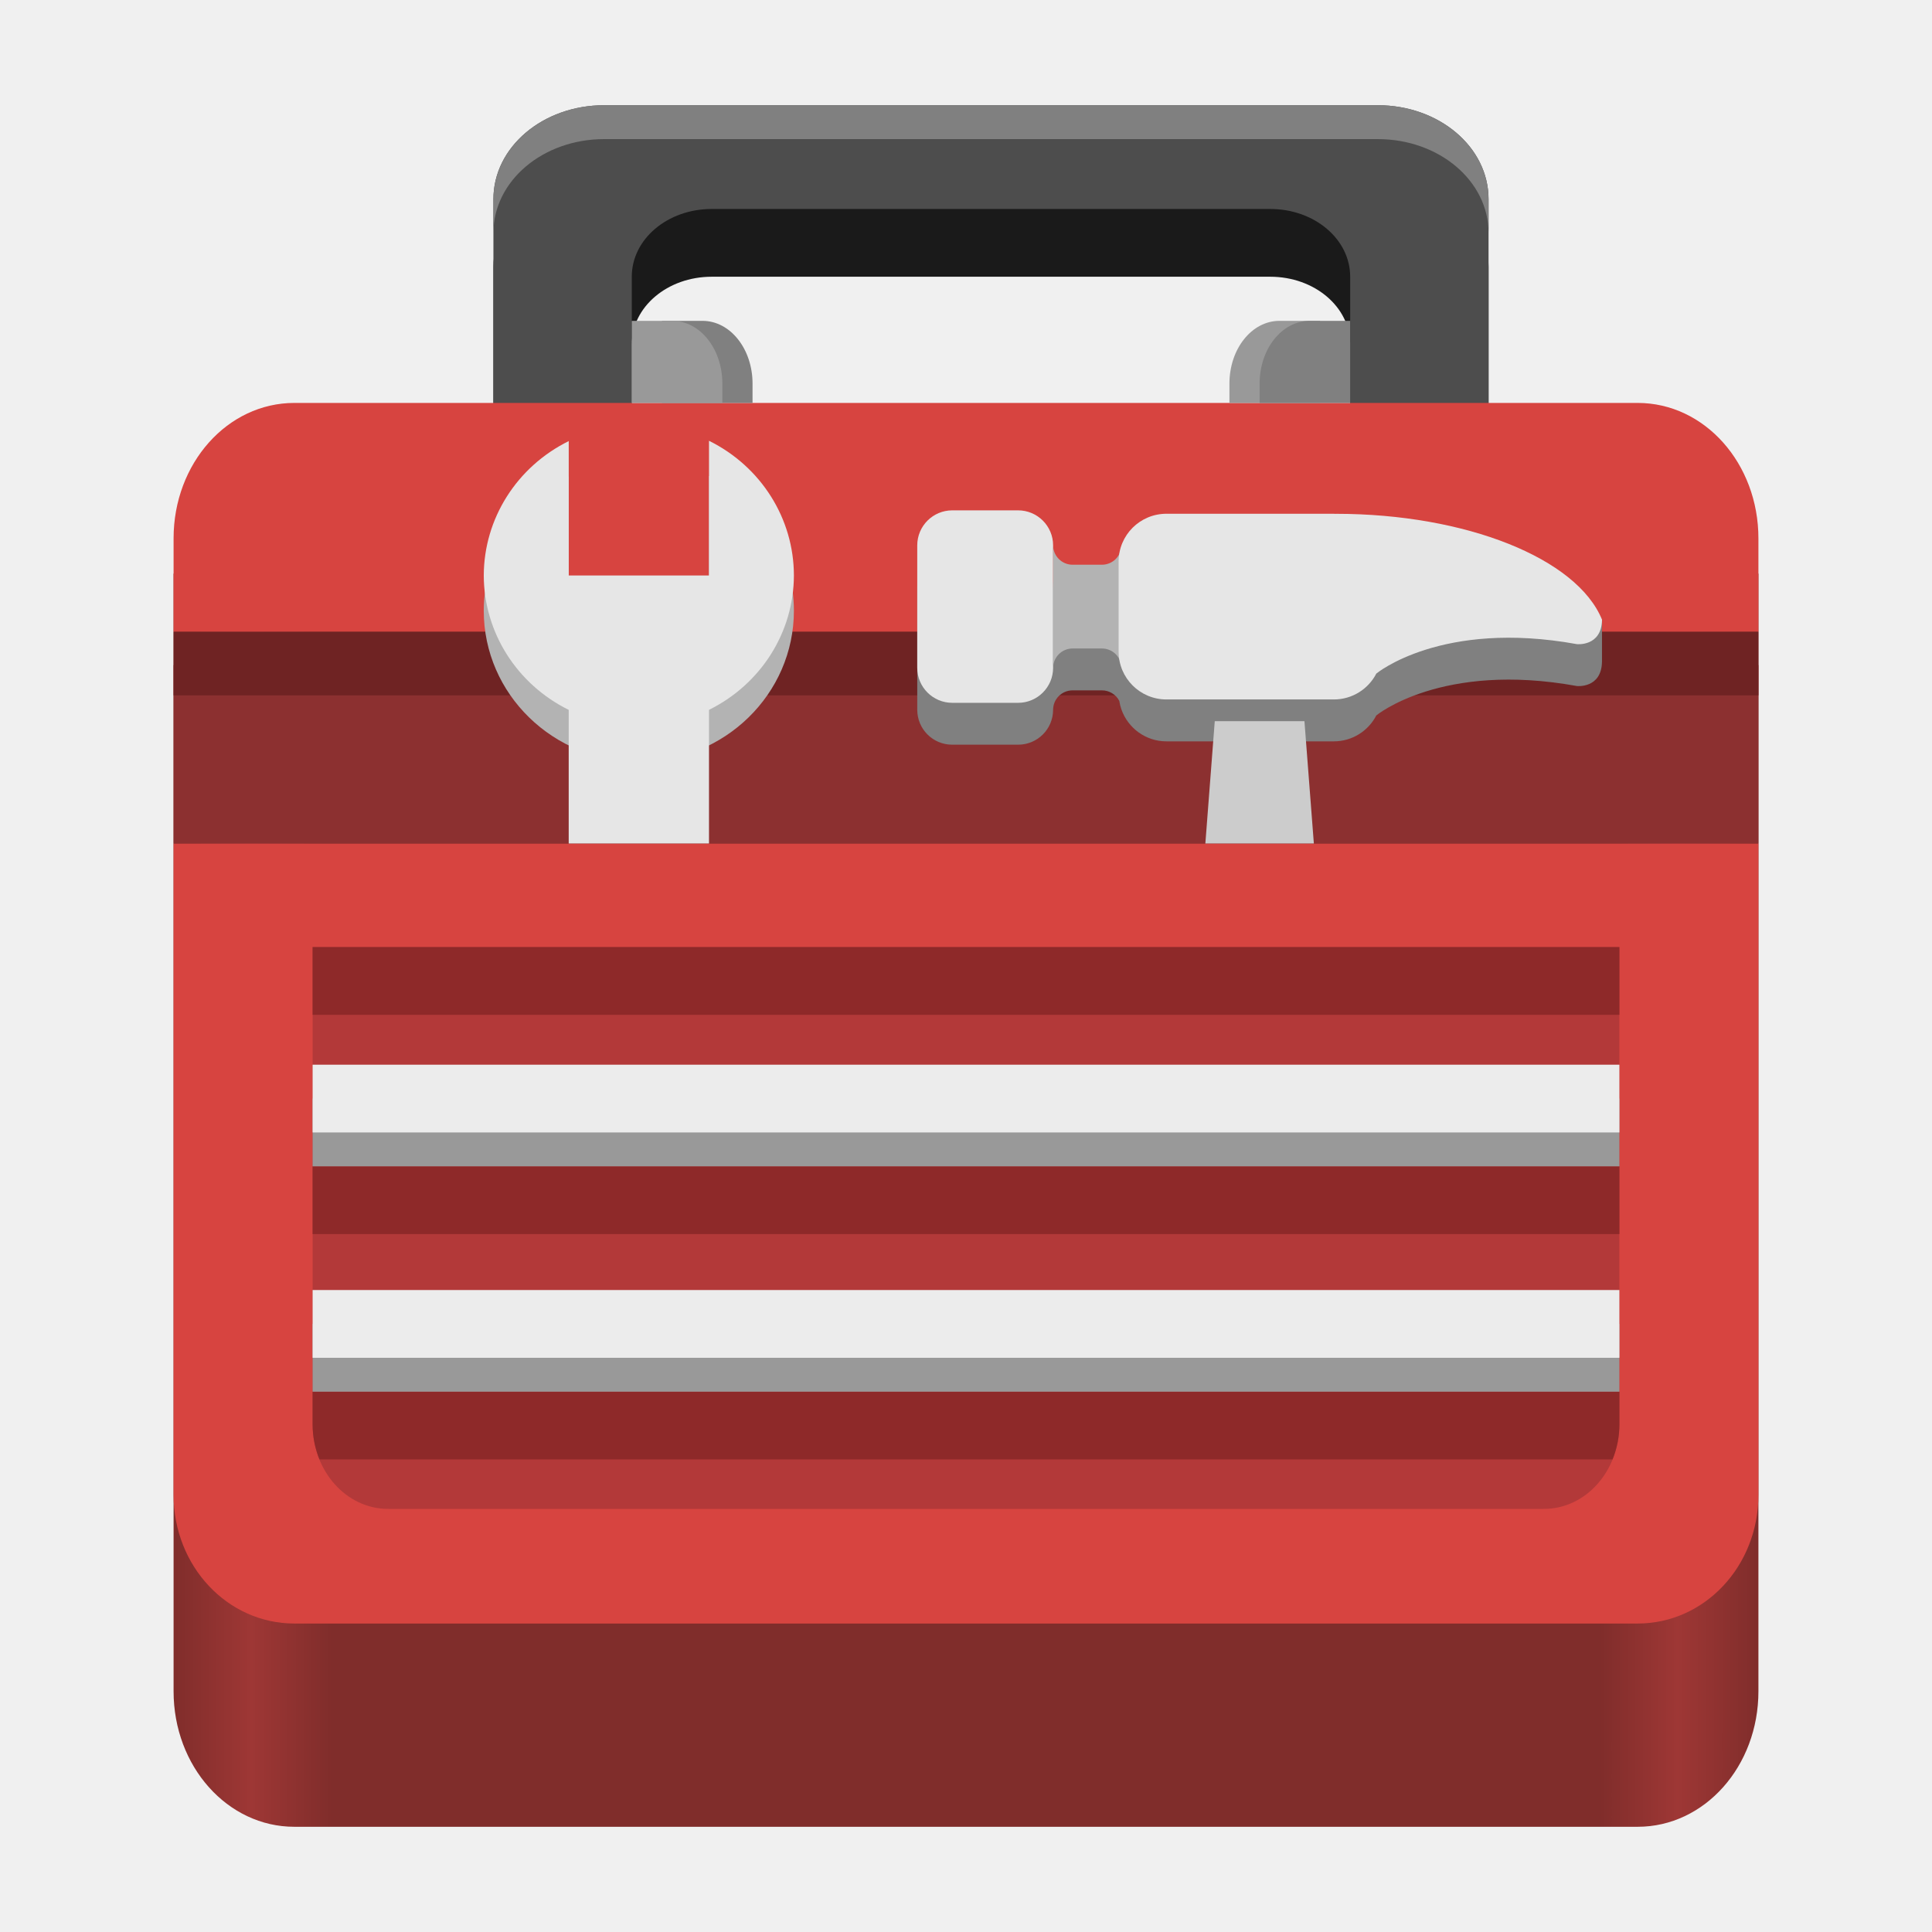
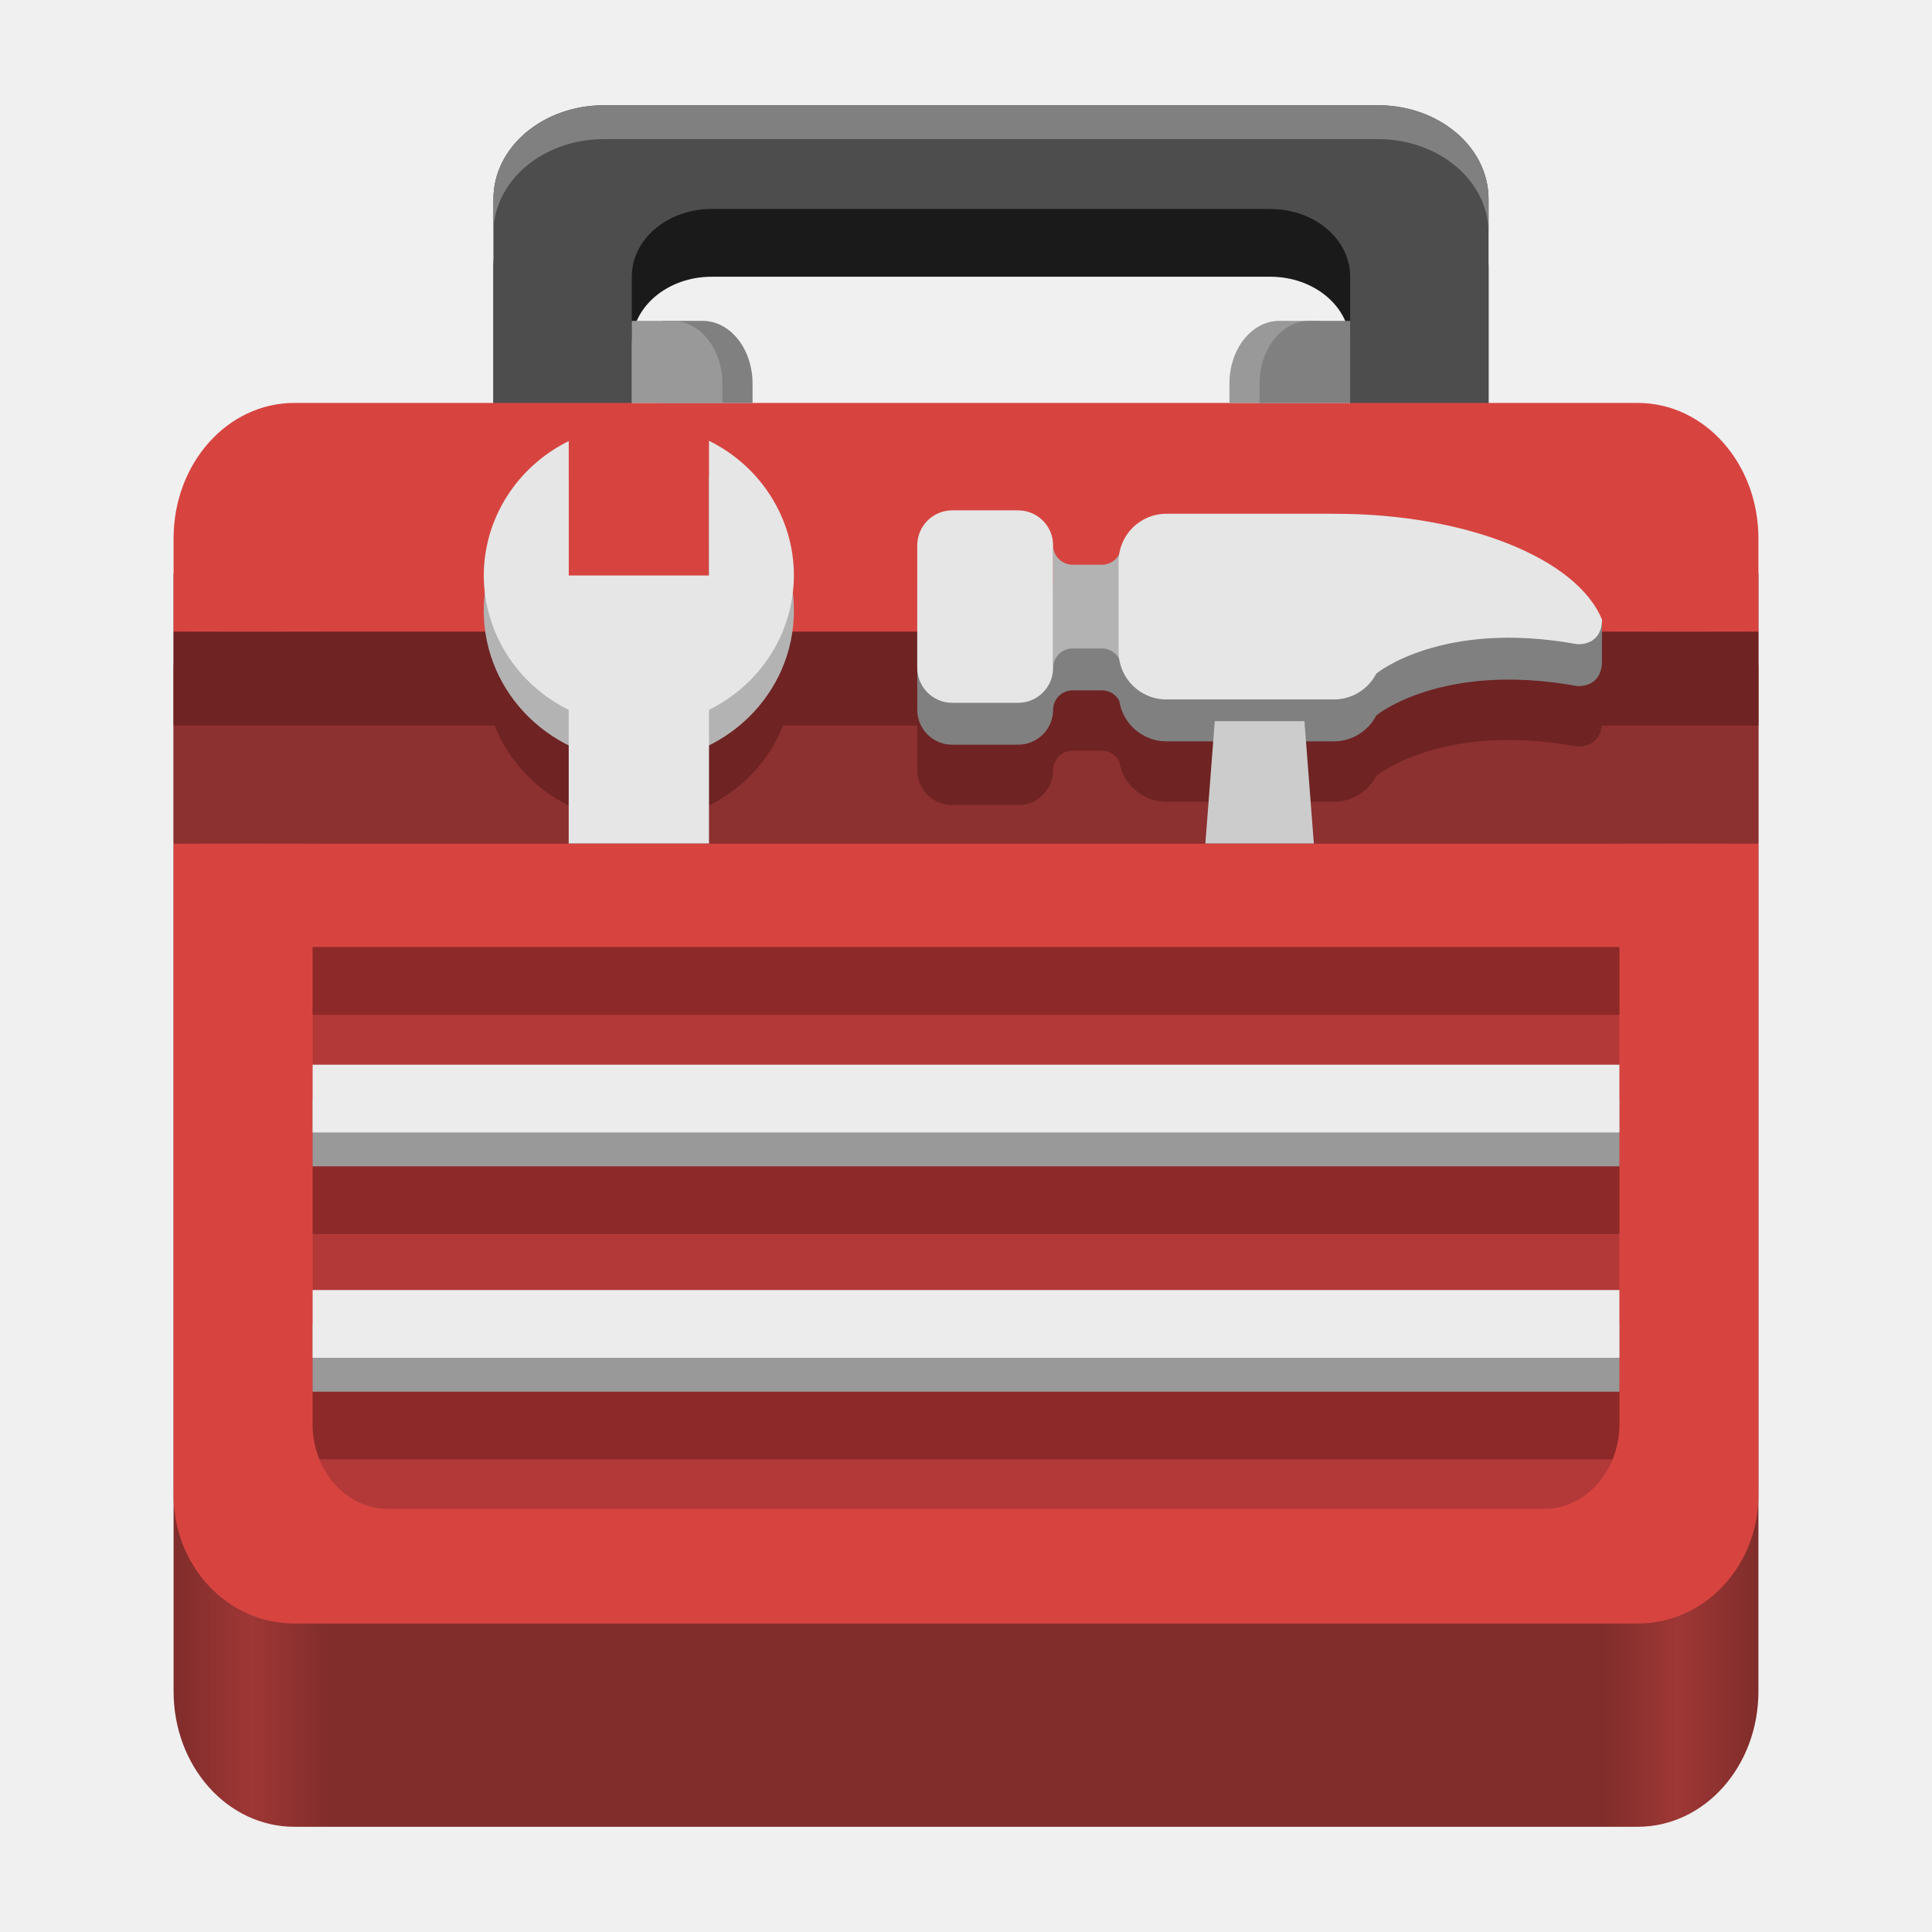
<svg xmlns="http://www.w3.org/2000/svg" xmlns:xlink="http://www.w3.org/1999/xlink" width="128" height="128" viewBox="0 0 128 128" version="1.1" id="svg5" xml:space="preserve">
  <defs id="defs2">
    <linearGradient id="linearGradient1636">
      <stop style="stop-color:#802d2b;stop-opacity:1;" offset="0" id="stop1632" />
      <stop style="stop-color:#9e3735;stop-opacity:1;" offset="0.049" id="stop2432" />
      <stop style="stop-color:#802d2b;stop-opacity:1;" offset="0.1" id="stop2434" />
      <stop style="stop-color:#802d2b;stop-opacity:1;" offset="0.9" id="stop2438" />
      <stop style="stop-color:#9e3735;stop-opacity:1;" offset="0.949" id="stop2436" />
      <stop style="stop-color:#802d2b;stop-opacity:1;" offset="1" id="stop1634" />
    </linearGradient>
    <linearGradient y2="236" x2="96" y1="236" x1="32" gradientTransform="translate(604.8168,170.5864)" gradientUnits="userSpaceOnUse" id="linearGradient1099" xlink:href="#linearGradient1036" />
    <linearGradient id="linearGradient1036">
      <stop id="stop1032" offset="0" style="stop-color:#d5d3cf;stop-opacity:1;" />
      <stop id="stop1034" offset="1" style="stop-color:#f6f5f4;stop-opacity:1" />
    </linearGradient>
    <radialGradient r="32" fy="-76" fx="-244" cy="-76" cx="-244" gradientTransform="matrix(0.8833333,0,0,0.8833333,-460.3502,463.1197)" gradientUnits="userSpaceOnUse" id="radialGradient1103" xlink:href="#linearGradient1069" />
    <linearGradient id="linearGradient1069">
      <stop id="stop1065" offset="0" style="stop-color:#d5d3cf;stop-opacity:1" />
      <stop id="stop1067-1" offset="1" style="stop-color:#949390;stop-opacity:1" />
    </linearGradient>
    <linearGradient gradientUnits="userSpaceOnUse" y2="232" x2="64" y1="262.5" x1="64" id="linearGradient1027" xlink:href="#linearGradient1025" gradientTransform="translate(-470.5864,432.8168)" />
    <linearGradient id="linearGradient1025">
      <stop id="stop1021" offset="0" style="stop-color:#9a9996;stop-opacity:1" />
      <stop id="stop1023" offset="1" style="stop-color:#77767b;stop-opacity:1" />
    </linearGradient>
    <clipPath clipPathUnits="userSpaceOnUse" id="clipPath1609-7">
      <path id="path1611-5" d="m 252,116 28,-28 v -8 h -36 v 36 z" style="fill:#e74747;stroke:none;stroke-width:0.25px;stroke-linecap:butt;stroke-linejoin:miter;stroke-opacity:1" />
    </clipPath>
    <radialGradient r="32" fy="-76" fx="-244" cy="-76" cx="-244" gradientTransform="matrix(0.8833333,0,0,0.8833333,-460.3502,463.1197)" gradientUnits="userSpaceOnUse" id="radialGradient1103-5" xlink:href="#linearGradient1069" />
    <clipPath clipPathUnits="userSpaceOnUse" id="clipPath1609-7-7">
      <path id="path1611-5-0" d="m 252,116 28,-28 v -8 h -36 v 36 z" style="fill:#e74747;stroke:none;stroke-width:0.25px;stroke-linecap:butt;stroke-linejoin:miter;stroke-opacity:1" />
    </clipPath>
    <clipPath clipPathUnits="userSpaceOnUse" id="clipPath744">
      <rect style="fill:#1e88e5;fill-opacity:1;stroke-width:0.265" id="rect746" width="541.867" height="541.867" x="0" y="1.5987212e-14" rx="79.375" ry="79.375" />
    </clipPath>
    <clipPath clipPathUnits="userSpaceOnUse" id="clipPath62">
      <rect style="fill:#1e88e5;fill-opacity:1;stroke-width:0.265" id="rect64" width="541.867" height="541.867" x="2.2507105e-05" y="-0.422" rx="79.375" ry="79.375" />
    </clipPath>
    <radialGradient r="32" fy="-76" fx="-244" cy="-76" cx="-244" gradientTransform="matrix(0.8833333,0,0,0.8833333,-460.3502,463.1197)" gradientUnits="userSpaceOnUse" id="radialGradient1103-6" xlink:href="#linearGradient1069" />
    <clipPath clipPathUnits="userSpaceOnUse" id="clipPath1609-7-2">
      <path id="path1611-5-3" d="m 252,116 28,-28 v -8 h -36 v 36 z" style="fill:#e74747;stroke:none;stroke-width:0.25px;stroke-linecap:butt;stroke-linejoin:miter;stroke-opacity:1" />
    </clipPath>
    <clipPath clipPathUnits="userSpaceOnUse" id="clipPath961">
      <rect style="fill:#00c853;stroke:none;stroke-width:0.529" id="rect963" width="541.867" height="541.867" x="1.4210855e-14" y="2.717972e-05" rx="79.375" ry="79.375" />
    </clipPath>
    <radialGradient r="32" fy="-76" fx="-244" cy="-76" cx="-244" gradientTransform="matrix(0.8833333,0,0,0.8833333,-460.3502,463.1197)" gradientUnits="userSpaceOnUse" id="radialGradient1103-56" xlink:href="#linearGradient1069" />
    <clipPath clipPathUnits="userSpaceOnUse" id="clipPath1440">
      <circle style="display:inline;opacity:1;vector-effect:none;fill:none;fill-opacity:1;stroke:#000000;stroke-width:2;stroke-linecap:butt;stroke-linejoin:miter;stroke-miterlimit:4;stroke-dasharray:none;stroke-dashoffset:0;stroke-opacity:1;marker:none;marker-start:none;marker-mid:none;marker-end:none;paint-order:normal;enable-background:new" id="circle1442" cx="-134.35" cy="193.747" r="24" transform="rotate(-45)" />
    </clipPath>
    <clipPath clipPathUnits="userSpaceOnUse" id="clipPath1430">
      <circle style="display:inline;opacity:1;vector-effect:none;fill:none;fill-opacity:1;stroke:#000000;stroke-width:2;stroke-linecap:butt;stroke-linejoin:miter;stroke-miterlimit:4;stroke-dasharray:none;stroke-dashoffset:0;stroke-opacity:1;marker:none;marker-start:none;marker-mid:none;marker-end:none;paint-order:normal;enable-background:new" id="circle1432" cx="12" cy="232" r="24" />
    </clipPath>
    <clipPath clipPathUnits="userSpaceOnUse" id="clipPath1440-9">
      <circle style="display:inline;opacity:1;vector-effect:none;fill:none;fill-opacity:1;stroke:#000000;stroke-width:2;stroke-linecap:butt;stroke-linejoin:miter;stroke-miterlimit:4;stroke-dasharray:none;stroke-dashoffset:0;stroke-opacity:1;marker:none;marker-start:none;marker-mid:none;marker-end:none;paint-order:normal;enable-background:new" id="circle1442-5" cx="-134.35" cy="193.747" r="24" transform="rotate(-45)" />
    </clipPath>
    <clipPath clipPathUnits="userSpaceOnUse" id="clipPath1430-1">
      <circle style="display:inline;opacity:1;vector-effect:none;fill:none;fill-opacity:1;stroke:#000000;stroke-width:2;stroke-linecap:butt;stroke-linejoin:miter;stroke-miterlimit:4;stroke-dasharray:none;stroke-dashoffset:0;stroke-opacity:1;marker:none;marker-start:none;marker-mid:none;marker-end:none;paint-order:normal;enable-background:new" id="circle1432-8" cx="12" cy="232" r="24" />
    </clipPath>
    <clipPath clipPathUnits="userSpaceOnUse" id="clipPath2024">
      <rect style="opacity:1;vector-effect:none;fill:#63452c;fill-opacity:1;stroke:none;stroke-width:4;stroke-linecap:round;stroke-linejoin:round;stroke-miterlimit:4;stroke-dasharray:none;stroke-dashoffset:0;stroke-opacity:1" id="rect2026" width="74" height="98" x="6" y="196" />
    </clipPath>
    <linearGradient id="linearGradient914">
      <stop id="stop910" offset="0" style="stop-color:#f6f5f4;stop-opacity:0.437" />
      <stop id="stop912" offset="1" style="stop-color:#deddda;stop-opacity:0;" />
    </linearGradient>
    <radialGradient gradientTransform="matrix(2.608696,0,0,1.841036,-102.9565,-748.9467)" gradientUnits="userSpaceOnUse" r="46" fy="296" fx="64" cy="296" cx="64" id="radialGradient916" xlink:href="#linearGradient914" />
    <clipPath clipPathUnits="userSpaceOnUse" id="clipPath11543">
      <rect style="fill:#f0c04e;fill-opacity:1;stroke:none;stroke-width:0.529" id="rect11545" width="541.867" height="541.867" x="1.4746095e-06" y="6.4330168e-05" rx="79.375" ry="79.375" />
    </clipPath>
    <style id="style374">.cls-1{fill:url(#linear-gradient);}.cls-2{opacity:0.35;fill:url(#radial-gradient);}.cls-2,.cls-4{isolation:isolate;}.cls-3{fill:url(#linear-gradient-2);}.cls-4{opacity:0.41;fill:url(#radial-gradient-2);}.cls-5{fill:url(#radial-gradient-3);}.cls-6{fill:url(#radial-gradient-4);}</style>
    <linearGradient id="linear-gradient" x1="63.33" y1="84.03" x2="241.67" y2="84.03" gradientTransform="matrix(1,0,0,-1,0,266)" gradientUnits="userSpaceOnUse">
      <stop offset="0" stop-color="#0c59a4" id="stop376" />
      <stop offset="1" stop-color="#114a8b" id="stop378" />
    </linearGradient>
    <radialGradient id="radial-gradient" cx="161.83" cy="68.91" r="95.38" gradientTransform="matrix(1,0,0,-0.95,0,248.84)" gradientUnits="userSpaceOnUse">
      <stop offset="0.72" stop-opacity="0" id="stop381" />
      <stop offset="0.95" stop-opacity="0.53" id="stop383" />
      <stop offset="1" id="stop385" />
    </radialGradient>
    <linearGradient id="linear-gradient-2" x1="157.35" y1="161.39" x2="45.96" y2="40.06" gradientTransform="matrix(1,0,0,-1,0,266)" gradientUnits="userSpaceOnUse">
      <stop offset="0" stop-color="#1b9de2" id="stop388" />
      <stop offset="0.16" stop-color="#1595df" id="stop390" />
      <stop offset="0.67" stop-color="#0680d7" id="stop392" />
      <stop offset="1" stop-color="#0078d4" id="stop394" />
    </linearGradient>
    <radialGradient id="radial-gradient-2" cx="-340.29" cy="62.99" r="143.24" gradientTransform="matrix(0.15,-0.99,-0.8,-0.12,176.64,-125.4)" gradientUnits="userSpaceOnUse">
      <stop offset="0.76" stop-opacity="0" id="stop397" />
      <stop offset="0.95" stop-opacity="0.5" id="stop399" />
      <stop offset="1" id="stop401" />
    </radialGradient>
    <radialGradient id="radial-gradient-3" cx="113.37" cy="570.21" r="202.43" gradientTransform="matrix(-0.04,1,2.13,0.08,-1179.54,-106.69)" gradientUnits="userSpaceOnUse">
      <stop offset="0" stop-color="#35c1f1" id="stop404" />
      <stop offset="0.11" stop-color="#34c1ed" id="stop406" />
      <stop offset="0.23" stop-color="#2fc2df" id="stop408" />
      <stop offset="0.31" stop-color="#2bc3d2" id="stop410" />
      <stop offset="0.67" stop-color="#36c752" id="stop412" />
    </radialGradient>
    <radialGradient id="radial-gradient-4" cx="376.52" cy="567.97" r="97.34" gradientTransform="matrix(0.28,0.96,0.78,-0.23,-303.76,-148.5)" gradientUnits="userSpaceOnUse">
      <stop offset="0" stop-color="#66eb6e" id="stop415" />
      <stop offset="1" stop-color="#66eb6e" stop-opacity="0" id="stop417" />
    </radialGradient>
    <clipPath clipPathUnits="userSpaceOnUse" id="clipPath1260">
      <rect style="fill:#bbdefb;fill-opacity:1;stroke:none;stroke-width:0.529" id="rect1262" width="541.867" height="541.867" x="2.9492187e-06" y="3.9968629e-05" rx="79.375" ry="79.375" />
    </clipPath>
    <linearGradient x1="0" y1="119.552" x2="235.777" y2="119.552" id="linearGradient-1" gradientTransform="matrix(1.45119,0,0,1.703766,99.85446,80.41603)" gradientUnits="userSpaceOnUse">
      <stop stop-color="#FF5500" offset="0%" id="stop6" />
      <stop stop-color="#FF5500" offset="40.988%" id="stop8" />
      <stop stop-color="#FF2000" offset="58.198%" id="stop10" />
      <stop stop-color="#FF2000" offset="100%" id="stop12" />
    </linearGradient>
    <linearGradient x1="0.021" y1="0.507" x2="1" y2="0.507" id="linearGradient-2" gradientUnits="userSpaceOnUse" gradientTransform="matrix(7.107012,0,0,7.107012,54.42477,49.22005)">
      <stop stop-color="#FF452A" offset="0%" id="stop15" />
      <stop stop-color="#FF2000" offset="100%" id="stop17" />
    </linearGradient>
    <mask id="mask-4" fill="#ffffff">
      <path d="M 45.051,6.703 39.15,2.8822695e-5 h -10.363 -10.363 L 12.522,6.703 c 0,0 -5.182,-1.441 -7.628,1.009 0,0 6.909,-0.624 9.284,3.243 0,0 6.405,1.225 7.269,1.225 0.864,0 2.735,-0.721 4.462,-1.297 1.727,-0.576 2.879,-0.581 2.879,-0.581 0,0 1.151,0.004 2.879,0.581 1.727,0.576 3.598,1.297 4.462,1.297 0.864,0 7.269,-1.225 7.269,-1.225 2.375,-3.867 9.284,-3.243 9.284,-3.243 C 50.233,5.262 45.051,6.703 45.051,6.703" id="use25" style="stroke-width:0.265" />
    </mask>
    <clipPath clipPathUnits="userSpaceOnUse" id="clipPath3338">
      <rect style="fill:#ff7f2a;fill-opacity:1;stroke:none;stroke-width:0.529" id="rect3340" width="541.867" height="541.867" x="1.1368684e-13" y="5.8174133e-05" rx="79.375" ry="79.375" />
    </clipPath>
    <clipPath clipPathUnits="userSpaceOnUse" id="clipPath2140">
      <rect style="fill:#ffad76;fill-opacity:1;stroke:none;stroke-width:0.529" id="rect2142" width="487.68" height="487.68" x="27.093" y="27.093" rx="71.438" ry="71.438" />
    </clipPath>
    <linearGradient gradientUnits="userSpaceOnUse" y2="268" x2="115.823" y1="268" x1="11.823" id="linearGradient1329" xlink:href="#linearGradient1357" gradientTransform="matrix(2.274968,0,0,2.274968,-344.8075,-258.2955)" />
    <linearGradient id="linearGradient1357">
      <stop id="stop1345" offset="0" style="stop-color:#986a44;stop-opacity:1" />
      <stop style="stop-color:#cdab8f;stop-opacity:1" offset="0.029" id="stop1347" />
      <stop id="stop1349" offset="0.058" style="stop-color:#b5835a;stop-opacity:1" />
      <stop style="stop-color:#b5835a;stop-opacity:1" offset="0.942" id="stop1351" />
      <stop id="stop1353" offset="0.971" style="stop-color:#cdab8f;stop-opacity:1" />
      <stop id="stop1355" offset="1" style="stop-color:#986a44;stop-opacity:1" />
    </linearGradient>
    <linearGradient y2="23" x2="60" y1="53.255" x1="70.586" gradientTransform="translate(0,170)" gradientUnits="userSpaceOnUse" id="linearGradient1610" xlink:href="#linearGradient1656" />
    <linearGradient id="linearGradient1656">
      <stop style="stop-color:#ffffff;stop-opacity:1" offset="0" id="stop1652" />
      <stop style="stop-color:#deddda;stop-opacity:1" offset="1" id="stop1654" />
    </linearGradient>
    <linearGradient y2="268" x2="68" y1="268" x1="60" gradientUnits="userSpaceOnUse" id="linearGradient1612" xlink:href="#linearGradient1270" />
    <linearGradient id="linearGradient1270">
      <stop style="stop-color:#949390;stop-opacity:1;" offset="0" id="stop1258" />
      <stop id="stop1260" offset="0.083" style="stop-color:#d5d3cf;stop-opacity:1" />
      <stop style="stop-color:#949390;stop-opacity:1;" offset="0.167" id="stop1262" />
      <stop id="stop1264" offset="0.833" style="stop-color:#949390;stop-opacity:1;" />
      <stop style="stop-color:#d5d3cf;stop-opacity:1" offset="0.917" id="stop1266" />
      <stop style="stop-color:#949390;stop-opacity:1" offset="1" id="stop1268" />
    </linearGradient>
    <radialGradient r="32" fy="-76" fx="-244" cy="-76" cx="-244" gradientTransform="matrix(0.8833333,0,0,0.8833333,-460.3502,463.1197)" gradientUnits="userSpaceOnUse" id="radialGradient1103-5629" xlink:href="#linearGradient1069" />
    <clipPath clipPathUnits="userSpaceOnUse" id="clipPath1609-7-3">
      <path id="path1611-5-6" d="m 252,116 28,-28 v -8 h -36 v 36 z" style="fill:#e74747;stroke:none;stroke-width:0.25px;stroke-linecap:butt;stroke-linejoin:miter;stroke-opacity:1" />
    </clipPath>
    <radialGradient r="32" fy="-76" fx="-244" cy="-76" cx="-244" gradientTransform="matrix(0.8833333,0,0,0.8833333,-460.3502,463.1197)" gradientUnits="userSpaceOnUse" id="radialGradient1103-5-06" xlink:href="#linearGradient1069" />
    <clipPath clipPathUnits="userSpaceOnUse" id="clipPath1609-7-7-6">
      <path id="path1611-5-0-1" d="m 252,116 28,-28 v -8 h -36 v 36 z" style="fill:#e74747;stroke:none;stroke-width:0.25px;stroke-linecap:butt;stroke-linejoin:miter;stroke-opacity:1" />
    </clipPath>
    <clipPath clipPathUnits="userSpaceOnUse" id="clipPath744-8">
      <rect style="fill:#1e88e5;fill-opacity:1;stroke-width:0.265" id="rect746-7" width="541.867" height="541.867" x="0" y="1.5987212e-14" rx="79.375" ry="79.375" />
    </clipPath>
    <clipPath clipPathUnits="userSpaceOnUse" id="clipPath62-9">
      <rect style="fill:#1e88e5;fill-opacity:1;stroke-width:0.265" id="rect64-2" width="541.867" height="541.867" x="2.2507105e-05" y="-0.422" rx="79.375" ry="79.375" />
    </clipPath>
    <radialGradient r="32" fy="-76" fx="-244" cy="-76" cx="-244" gradientTransform="matrix(0.8833333,0,0,0.8833333,-460.3502,463.1197)" gradientUnits="userSpaceOnUse" id="radialGradient1103-6-0" xlink:href="#linearGradient1069" />
    <clipPath clipPathUnits="userSpaceOnUse" id="clipPath1609-7-2-3">
      <path id="path1611-5-3-7" d="m 252,116 28,-28 v -8 h -36 v 36 z" style="fill:#e74747;stroke:none;stroke-width:0.25px;stroke-linecap:butt;stroke-linejoin:miter;stroke-opacity:1" />
    </clipPath>
    <clipPath clipPathUnits="userSpaceOnUse" id="clipPath961-5">
      <rect style="fill:#00c853;stroke:none;stroke-width:0.529" id="rect963-9" width="541.867" height="541.867" x="1.4210855e-14" y="2.717972e-05" rx="79.375" ry="79.375" />
    </clipPath>
    <radialGradient r="32" fy="-76" fx="-244" cy="-76" cx="-244" gradientTransform="matrix(0.8833333,0,0,0.8833333,-460.3502,463.1197)" gradientUnits="userSpaceOnUse" id="radialGradient1103-56-2" xlink:href="#linearGradient1069" />
    <clipPath clipPathUnits="userSpaceOnUse" id="clipPath1440-8">
      <circle style="display:inline;opacity:1;vector-effect:none;fill:none;fill-opacity:1;stroke:#000000;stroke-width:2;stroke-linecap:butt;stroke-linejoin:miter;stroke-miterlimit:4;stroke-dasharray:none;stroke-dashoffset:0;stroke-opacity:1;marker:none;marker-start:none;marker-mid:none;marker-end:none;paint-order:normal;enable-background:new" id="circle1442-9" cx="-134.35" cy="193.747" r="24" transform="rotate(-45)" />
    </clipPath>
    <clipPath clipPathUnits="userSpaceOnUse" id="clipPath1430-7">
      <circle style="display:inline;opacity:1;vector-effect:none;fill:none;fill-opacity:1;stroke:#000000;stroke-width:2;stroke-linecap:butt;stroke-linejoin:miter;stroke-miterlimit:4;stroke-dasharray:none;stroke-dashoffset:0;stroke-opacity:1;marker:none;marker-start:none;marker-mid:none;marker-end:none;paint-order:normal;enable-background:new" id="circle1432-3" cx="12" cy="232" r="24" />
    </clipPath>
    <clipPath clipPathUnits="userSpaceOnUse" id="clipPath1440-9-6">
      <circle style="display:inline;opacity:1;vector-effect:none;fill:none;fill-opacity:1;stroke:#000000;stroke-width:2;stroke-linecap:butt;stroke-linejoin:miter;stroke-miterlimit:4;stroke-dasharray:none;stroke-dashoffset:0;stroke-opacity:1;marker:none;marker-start:none;marker-mid:none;marker-end:none;paint-order:normal;enable-background:new" id="circle1442-5-1" cx="-134.35" cy="193.747" r="24" transform="rotate(-45)" />
    </clipPath>
    <clipPath clipPathUnits="userSpaceOnUse" id="clipPath1430-1-2">
      <circle style="display:inline;opacity:1;vector-effect:none;fill:none;fill-opacity:1;stroke:#000000;stroke-width:2;stroke-linecap:butt;stroke-linejoin:miter;stroke-miterlimit:4;stroke-dasharray:none;stroke-dashoffset:0;stroke-opacity:1;marker:none;marker-start:none;marker-mid:none;marker-end:none;paint-order:normal;enable-background:new" id="circle1432-8-9" cx="12" cy="232" r="24" />
    </clipPath>
    <clipPath clipPathUnits="userSpaceOnUse" id="clipPath2024-3">
      <rect style="opacity:1;vector-effect:none;fill:#63452c;fill-opacity:1;stroke:none;stroke-width:4;stroke-linecap:round;stroke-linejoin:round;stroke-miterlimit:4;stroke-dasharray:none;stroke-dashoffset:0;stroke-opacity:1" id="rect2026-1" width="74" height="98" x="6" y="196" />
    </clipPath>
    <radialGradient gradientTransform="matrix(2.608696,0,0,1.841036,-102.9565,-748.9467)" gradientUnits="userSpaceOnUse" r="46" fy="296" fx="64" cy="296" cx="64" id="radialGradient916-7" xlink:href="#linearGradient914" />
    <clipPath clipPathUnits="userSpaceOnUse" id="clipPath11543-8">
      <rect style="fill:#f0c04e;fill-opacity:1;stroke:none;stroke-width:0.529" id="rect11545-4" width="541.867" height="541.867" x="1.4746095e-06" y="6.4330168e-05" rx="79.375" ry="79.375" />
    </clipPath>
    <style id="style374-5">.cls-1{fill:url(#linear-gradient);}.cls-2{opacity:0.35;fill:url(#radial-gradient);}.cls-2,.cls-4{isolation:isolate;}.cls-3{fill:url(#linear-gradient-2);}.cls-4{opacity:0.41;fill:url(#radial-gradient-2);}.cls-5{fill:url(#radial-gradient-3);}.cls-6{fill:url(#radial-gradient-4);}</style>
    <radialGradient id="radial-gradient-6" cx="161.83" cy="68.91" r="95.38" gradientTransform="matrix(1,0,0,-0.95,0,248.84)" gradientUnits="userSpaceOnUse">
      <stop offset="0.72" stop-opacity="0" id="stop381-1" />
      <stop offset="0.95" stop-opacity="0.53" id="stop383-0" />
      <stop offset="1" id="stop385-6" />
    </radialGradient>
    <radialGradient id="radial-gradient-2-1" cx="-340.29" cy="62.99" r="143.24" gradientTransform="matrix(0.15,-0.99,-0.8,-0.12,176.64,-125.4)" gradientUnits="userSpaceOnUse">
      <stop offset="0.76" stop-opacity="0" id="stop397-5" />
      <stop offset="0.95" stop-opacity="0.5" id="stop399-5" />
      <stop offset="1" id="stop401-4" />
    </radialGradient>
    <radialGradient id="radial-gradient-3-7" cx="113.37" cy="570.21" r="202.43" gradientTransform="matrix(-0.04,1,2.13,0.08,-1179.54,-106.69)" gradientUnits="userSpaceOnUse">
      <stop offset="0" stop-color="#35c1f1" id="stop404-6" />
      <stop offset="0.11" stop-color="#34c1ed" id="stop406-5" />
      <stop offset="0.23" stop-color="#2fc2df" id="stop408-6" />
      <stop offset="0.31" stop-color="#2bc3d2" id="stop410-9" />
      <stop offset="0.67" stop-color="#36c752" id="stop412-3" />
    </radialGradient>
    <radialGradient id="radial-gradient-4-7" cx="376.52" cy="567.97" r="97.34" gradientTransform="matrix(0.28,0.96,0.78,-0.23,-303.76,-148.5)" gradientUnits="userSpaceOnUse">
      <stop offset="0" stop-color="#66eb6e" id="stop415-4" />
      <stop offset="1" stop-color="#66eb6e" stop-opacity="0" id="stop417-5" />
    </radialGradient>
    <clipPath clipPathUnits="userSpaceOnUse" id="clipPath1260-2">
      <rect style="fill:#bbdefb;fill-opacity:1;stroke:none;stroke-width:0.529" id="rect1262-5" width="541.867" height="541.867" x="2.9492187e-06" y="3.9968629e-05" rx="79.375" ry="79.375" />
    </clipPath>
    <clipPath clipPathUnits="userSpaceOnUse" id="clipPath16285">
      <rect style="fill:#bbdefb;fill-opacity:1;stroke:none;stroke-width:0.529" id="rect16287" width="541.867" height="541.867" x="0" y="6.4807005e-05" rx="79.375" ry="79.375" />
    </clipPath>
    <clipPath clipPathUnits="userSpaceOnUse" id="clipPath990">
      <rect style="fill:#bbdefb;fill-opacity:1;stroke:none;stroke-width:0.529" id="rect992" width="487.68" height="487.68" x="27.093" y="27.093" rx="71.438" ry="71.438" />
    </clipPath>
    <radialGradient r="32" fy="-76" fx="-244" cy="-76" cx="-244" gradientTransform="matrix(0.8833333,0,0,0.8833333,-460.3502,463.1197)" gradientUnits="userSpaceOnUse" id="radialGradient1103-562" xlink:href="#linearGradient1069" />
    <clipPath clipPathUnits="userSpaceOnUse" id="clipPath1609-7-9">
      <path id="path1611-5-36" d="m 252,116 28,-28 v -8 h -36 v 36 z" style="fill:#e74747;stroke:none;stroke-width:0.25px;stroke-linecap:butt;stroke-linejoin:miter;stroke-opacity:1" />
    </clipPath>
    <radialGradient r="32" fy="-76" fx="-244" cy="-76" cx="-244" gradientTransform="matrix(0.8833333,0,0,0.8833333,-460.3502,463.1197)" gradientUnits="userSpaceOnUse" id="radialGradient1103-5-0" xlink:href="#linearGradient1069" />
    <clipPath clipPathUnits="userSpaceOnUse" id="clipPath1609-7-7-2">
      <path id="path1611-5-0-6" d="m 252,116 28,-28 v -8 h -36 v 36 z" style="fill:#e74747;stroke:none;stroke-width:0.25px;stroke-linecap:butt;stroke-linejoin:miter;stroke-opacity:1" />
    </clipPath>
    <clipPath clipPathUnits="userSpaceOnUse" id="clipPath744-1">
      <rect style="fill:#1e88e5;fill-opacity:1;stroke-width:0.265" id="rect746-8" width="541.867" height="541.867" x="0" y="1.5987212e-14" rx="79.375" ry="79.375" />
    </clipPath>
    <clipPath clipPathUnits="userSpaceOnUse" id="clipPath62-7">
      <rect style="fill:#1e88e5;fill-opacity:1;stroke-width:0.265" id="rect64-9" width="541.867" height="541.867" x="2.2507105e-05" y="-0.422" rx="79.375" ry="79.375" />
    </clipPath>
    <radialGradient r="32" fy="-76" fx="-244" cy="-76" cx="-244" gradientTransform="matrix(0.8833333,0,0,0.8833333,-460.3502,463.1197)" gradientUnits="userSpaceOnUse" id="radialGradient1103-6-2" xlink:href="#linearGradient1069" />
    <clipPath clipPathUnits="userSpaceOnUse" id="clipPath1609-7-2-2">
      <path id="path1611-5-3-3" d="m 252,116 28,-28 v -8 h -36 v 36 z" style="fill:#e74747;stroke:none;stroke-width:0.25px;stroke-linecap:butt;stroke-linejoin:miter;stroke-opacity:1" />
    </clipPath>
    <clipPath clipPathUnits="userSpaceOnUse" id="clipPath961-7">
      <rect style="fill:#00c853;stroke:none;stroke-width:0.529" id="rect963-5" width="541.867" height="541.867" x="1.4210855e-14" y="2.717972e-05" rx="79.375" ry="79.375" />
    </clipPath>
    <clipPath clipPathUnits="userSpaceOnUse" id="clipPath1966">
      <rect style="fill:#e6e6e6;fill-opacity:1;stroke:none;stroke-width:0.478" id="rect1968" width="523.513" height="379.862" x="18.353" y="67.773" rx="0" ry="0" />
    </clipPath>
    <clipPath clipPathUnits="userSpaceOnUse" id="clipPath1979">
      <rect style="fill:#d32f2f;stroke:none;stroke-width:0.529" id="rect1981" width="541.867" height="541.867" x="2.1816406e-05" y="0" rx="79.375" ry="79.375" />
    </clipPath>
    <linearGradient xlink:href="#linearGradient1636" id="linearGradient1704" x1="11.5" y1="79.516" x2="116.5" y2="79.516" gradientUnits="userSpaceOnUse" />
  </defs>
  <g id="layer2">
    <path id="rect440" style="fill:url(#linearGradient1704);fill-opacity:1;stroke-width:0.889" d="m 11.5,38.004 v 8.979 1.693 63.376 c 0,4.974 3.568,8.977 8,8.977 h 89 c 4.432,0 8,-4.003 8,-8.977 V 48.676 46.983 38.004 H 108.5 19.5 Z" />
    <path id="path10048" style="fill:#1a1a1a;stroke-width:7.639;stroke-linecap:square;stroke-linejoin:round;paint-order:markers stroke fill" d="m 40.031,11.46 c -4.067,0 -7.341,2.774 -7.341,6.218 v 16.429 h 9.167 v -11.284 c 0,-2.487 2.363,-4.489 5.299,-4.489 h 36.998 c 2.936,0 5.299,2.002 5.299,4.489 v 11.284 h 9.167 V 17.679 c 0,-3.445 -3.274,-6.218 -7.341,-6.218 z" />
    <path style="fill:#d74440;fill-opacity:1;stroke-width:0.818" d="m 11.5,55.882 v 43.156 c 0,4.723 3.568,8.525 8,8.525 h 89 c 4.432,0 8,-3.802 8,-8.525 V 55.882 Z" id="path10113" />
    <path id="rect562" style="fill:#4d4d4d;stroke-width:7.639;stroke-linecap:square;stroke-linejoin:round;paint-order:markers stroke fill" d="m 40.031,6.971 c -4.067,0 -7.341,2.774 -7.341,6.219 v 16.429 h 9.167 V 18.334 c 0,-2.487 2.363,-4.489 5.299,-4.489 h 36.998 c 2.936,0 5.299,2.002 5.299,4.489 v 11.284 h 9.167 V 13.19 c 0,-3.445 -3.274,-6.219 -7.341,-6.219 z" />
    <path style="fill:#d74440;fill-opacity:1;stroke-width:0.84" d="m 19.5,26.695 c -4.432,0 -8,4.004 -8,8.978 v 6.183 H 116.5 v -6.183 c 0,-4.974 -3.568,-8.978 -8,-8.978 z" id="rect358" />
    <path style="fill:#ffffff;fill-opacity:1;stroke-width:0.23" d="M 64,74.572 V 70.539" id="path42913" />
    <rect style="fill:#8c3030;fill-opacity:1;stroke-width:7.039;stroke-linecap:square;stroke-linejoin:round;paint-order:markers stroke fill" id="rect2827" width="105" height="11.817" x="11.5" y="44.065" rx="0" ry="0" />
    <path id="rect2881" style="fill:#b33939;fill-opacity:1;stroke-width:11.345;stroke-linecap:square;stroke-linejoin:round;paint-order:markers stroke fill" d="m 20.711,62.746 v 5.611 13 13 c -10e-7,3.109 2.23,5.611 5,5.611 h 76.578 c 2.77,0 5,-2.503 5,-5.611 V 81.358 68.358 62.746 h -5 -76.578 z" />
    <path id="path9103" style="fill:#8e2929;fill-opacity:1;stroke-width:11.345;stroke-linecap:square;stroke-linejoin:round;paint-order:markers stroke fill" d="m 20.711,92.202 v 2.157 c -10e-7,0.835 0.166,1.622 0.455,2.332 h 4.545 76.578 4.545 c 0.289,-0.711 0.455,-1.498 0.455,-2.332 v -2.157 h -5 -76.578 z" />
    <path id="path9243" style="fill:#8e2929;fill-opacity:1;stroke-width:11.345;stroke-linecap:square;stroke-linejoin:round;paint-order:markers stroke fill" d="m 20.711,77.272 v 4.489 h 5 76.578 5 v -4.489 h -5 -76.578 z" />
    <path id="path9097" style="fill:#999999;fill-opacity:1;stroke-width:11.345;stroke-linecap:square;stroke-linejoin:round;paint-order:markers stroke fill" d="m 20.711,72.783 v 4.489 h 5 76.578 5 v -4.489 h -5 -76.578 z" />
    <path id="path9019" style="fill:#8e2929;fill-opacity:1;stroke-width:11.345;stroke-linecap:square;stroke-linejoin:round;paint-order:markers stroke fill" d="m 20.711,62.746 v 4.489 h 5 76.578 5 v -4.489 h -5 -76.578 z" />
    <path id="path9091" style="fill:#ececec;fill-opacity:1;stroke-width:11.345;stroke-linecap:square;stroke-linejoin:round;paint-order:markers stroke fill" d="m 20.711,70.539 v 4.489 h 5 76.578 5 v -4.489 h -5 -76.578 z" />
    <path id="path9101" style="fill:#999999;fill-opacity:1;stroke-width:11.345;stroke-linecap:square;stroke-linejoin:round;paint-order:markers stroke fill" d="m 20.711,87.713 v 4.489 h 5 76.578 5 v -4.489 h -5 -76.578 z" />
    <path id="path9095" style="fill:#ececec;fill-opacity:1;stroke-width:11.345;stroke-linecap:square;stroke-linejoin:round;paint-order:markers stroke fill" d="m 20.711,85.468 v 4.489 h 5 76.578 5 v -4.489 h -5 -76.578 z" />
-     <path id="rect9248" style="fill:#6f2323;fill-opacity:1;stroke-width:3.045;stroke-linecap:square;stroke-linejoin:round;paint-order:markers stroke fill" d="M 11.5 41.857 L 11.5 43.857 L 11.5 44.068 L 11.5 46.068 L 116.5 46.068 L 116.5 44.068 L 116.5 43.857 L 116.5 41.857 L 11.5 41.857 z " />
+     <path id="rect9248" style="fill:#6f2323;fill-opacity:1;stroke-width:3.045;stroke-linecap:square;stroke-linejoin:round;paint-order:markers stroke fill" d="M 46.973 35.533 L 46.973 41.857 L 37.68 41.857 L 37.68 35.553 A 10.274 10.009 0 0 0 32.416 41.857 L 11.5 41.857 L 11.5 43.857 L 11.5 44.068 L 11.5 45.857 L 11.5 46.068 L 11.5 48.068 L 32.77 48.068 A 10.274 10.009 0 0 0 42.324 54.467 A 10.274 10.009 0 0 0 51.879 48.068 L 60.77 48.068 L 60.77 51.018 C 60.77 52.303 61.803 53.338 63.088 53.338 L 67.451 53.338 C 68.732 53.338 69.764 52.31 69.771 51.031 L 69.771 51.018 C 69.779 50.306 70.351 49.738 71.064 49.738 L 73.002 49.738 C 73.503 49.738 73.939 50.019 74.154 50.434 C 74.185 50.63 74.232 50.821 74.297 51.004 C 74.733 52.234 75.901 53.115 77.283 53.115 L 88.367 53.115 C 89.601 53.115 90.663 52.416 91.188 51.393 L 91.189 51.395 C 91.189 51.395 95.505 47.822 104.473 49.451 C 104.473 49.451 105.955 49.607 106.119 48.068 L 116.5 48.068 L 116.5 46.068 L 116.5 45.857 L 116.5 43.857 L 116.5 41.857 L 96.936 41.857 A 17.968 8.695 0 0 0 88.525 40.814 A 17.968 8.695 0 0 0 88.496 40.814 L 88.496 40.818 C 88.454 40.817 88.41 40.812 88.367 40.812 L 77.283 40.812 C 76.348 40.812 75.52 41.218 74.941 41.857 L 69.512 41.857 C 69.129 41.105 68.356 40.588 67.451 40.588 L 63.088 40.588 C 62.183 40.588 61.411 41.105 61.029 41.857 L 52.236 41.857 A 10.274 10.009 0 0 0 46.973 35.533 z " />
    <path id="path1630" style="fill:#999999;fill-opacity:1;stroke-width:10.49;stroke-linecap:square;stroke-linejoin:round;paint-order:markers stroke fill" d="m 84.769,21.257 c -1.837,0 -3.316,1.854 -3.316,4.158 v 1.28 h 6 V 21.257 Z" />
    <path id="rect10034" style="fill:#808080;fill-opacity:1;stroke-width:10.49;stroke-linecap:square;stroke-linejoin:round;paint-order:markers stroke fill" d="m 86.769,21.257 c -1.837,0 -3.316,1.854 -3.316,4.158 v 1.28 h 6 V 21.257 Z" />
    <path id="path10987" style="fill:#808080;stroke-width:7.639;stroke-linecap:square;stroke-linejoin:round;paint-order:markers stroke fill" d="m 40.031,6.971 c -4.066,0 -7.341,2.774 -7.341,6.219 v 2.245 c 0,-3.445 3.274,-6.219 7.341,-6.219 h 51.249 c 4.066,0 7.341,2.774 7.341,6.219 V 13.19 c 0,-3.445 -3.274,-6.219 -7.341,-6.219 z" />
    <path id="path1421" style="fill:#808080;fill-opacity:1;stroke-width:10.49;stroke-linecap:square;stroke-linejoin:round;paint-order:markers stroke fill" d="m 46.542,21.257 c 1.837,0 3.316,1.854 3.316,4.158 v 1.28 H 43.857 V 21.257 Z" />
    <path id="path959" style="fill:#999999;fill-opacity:1;stroke-width:10.49;stroke-linecap:square;stroke-linejoin:round;paint-order:markers stroke fill" d="m 44.542,21.257 c 1.837,0 3.316,1.854 3.316,4.158 v 1.28 H 41.857 V 21.257 Z" />
    <path id="path8721" style="fill:#808080;fill-opacity:1;stroke-width:8.73;stroke-linecap:square;stroke-linejoin:round;paint-order:markers stroke fill" d="m 63.088,36.587 c -1.285,0 -2.318,1.035 -2.318,2.32 v 8.111 c 0,1.285 1.032,2.32 2.318,2.32 h 4.363 c 1.281,0 2.313,-1.027 2.32,-2.306 v -0.014 c 0.007,-0.711 0.581,-1.28 1.294,-1.28 h 1.937 c 0.501,0 0.938,0.281 1.153,0.696 0.03,0.197 0.078,0.388 0.143,0.571 0.436,1.23 1.603,2.112 2.986,2.112 h 11.083 c 1.233,0 2.296,-0.701 2.821,-1.724 l 0.002,0.002 c 0,0 4.315,-3.573 13.283,-1.944 0,0 1.636,0.177 1.663,-1.62 v -2.723 l -2.05,-0.671 -0.109,0.691 a 17.968,8.695 0 0 0 -15.451,-4.314 17.968,8.695 0 0 0 -0.029,0 v 0.004 c -0.043,-0.002 -0.086,-0.007 -0.129,-0.007 H 77.284 c -1.383,0 -2.55,0.875 -2.986,2.105 v 0.004 c -0.065,0.183 -0.117,0.373 -0.147,0.571 -0.216,0.415 -0.648,0.696 -1.149,0.696 h -1.937 c -0.712,0 -1.285,-0.57 -1.294,-1.28 0,-1.285 -1.035,-2.32 -2.32,-2.32 z" />
    <rect style="fill:#e6e6e6;fill-opacity:1;stroke-width:6.387;stroke-linecap:square;stroke-linejoin:round;paint-order:markers stroke fill" id="rect7444" width="12.752" height="9.001" x="33.812" y="-69.771" rx="2.32" ry="2.32" transform="rotate(90)" />
    <path id="rect7436" style="fill:#b3b3b3;fill-opacity:1;stroke-width:9.616;stroke-linecap:square;stroke-linejoin:round;paint-order:markers stroke fill" d="m 69.771,36.117 v 8.142 c 0,-0.718 0.578,-1.295 1.295,-1.295 h 1.937 c 0.718,0 1.295,0.578 1.295,1.295 v -8.142 c 0,0.718 -0.578,1.298 -1.295,1.298 h -1.937 c -0.718,0 -1.295,-0.58 -1.295,-1.298 z" />
    <path id="path8719" style="fill:#e6e6e6;fill-opacity:1;stroke-width:8.73;stroke-linecap:square;stroke-linejoin:round;paint-order:markers stroke fill" d="m 77.284,34.037 c -1.757,0 -3.173,1.413 -3.173,3.17 v 5.961 c 0,1.757 1.416,3.173 3.173,3.173 h 11.084 c 1.233,0 2.296,-0.7 2.821,-1.723 l 0.003,0.003 c 0,0 4.314,-3.575 13.282,-1.945 0,0 1.637,0.176 1.664,-1.62 a 17.968,8.695 0 0 0 -17.611,-7.015 17.968,8.695 0 0 0 -0.03,0 c 1.11e-4,9.02e-4 5.6e-5,0.002 0,0.003 -0.043,-0.002 -0.084,-0.005 -0.127,-0.005 z m 14.113,2.227 c 0.025,0.081 0.044,0.163 0.062,0.247 -0.019,-0.083 -0.037,-0.166 -0.062,-0.247 z m 0.144,6.904 c 0,0.096 -0.006,0.191 -0.014,0.284 0.008,-0.094 0.014,-0.188 0.014,-0.284 z m -0.081,0.702 c -0.012,0.055 -0.025,0.109 -0.041,0.163 0.015,-0.054 0.028,-0.108 0.041,-0.163 z" />
    <path id="rect8616" style="fill:#cccccc;stroke-width:10.796;stroke-linecap:square;stroke-linejoin:round;paint-order:markers stroke fill" d="m 80.481,47.781 -0.623,8.101 h 7.188 l -0.623,-8.101 z" />
-     <g id="g13075">
-       <path id="path842" style="fill:#b3b3b3;stroke-width:7.427;stroke-linecap:square;stroke-linejoin:round;paint-order:markers stroke fill" d="m 46.972,31.534 v 8.924 h -9.293 v -8.906 a 10.274,10.009 0 0 0 -5.629,8.906 10.274,10.009 0 0 0 10.274,10.009 10.274,10.009 0 0 0 10.274,-10.009 10.274,10.009 0 0 0 -5.626,-8.924 z" />
-       <path id="path519" style="fill:#e6e6e6;fill-opacity:1;stroke-width:7.427;stroke-linecap:square;stroke-linejoin:round;paint-order:markers stroke fill" d="m 46.973,29.203 v 8.924 h -9.293 v -8.904 a 10.274,10.009 0 0 0 -5.629,8.904 10.274,10.009 0 0 0 5.627,8.904 v 8.852 h 9.295 v -8.854 a 10.274,10.009 0 0 0 5.625,-8.902 10.274,10.009 0 0 0 -5.625,-8.924 z" />
-     </g>
+     <path id="path842" style="fill:#b3b3b3;stroke-width:7.427;stroke-linecap:square;stroke-linejoin:round;paint-order:markers stroke fill" d="m 46.972,31.534 v 8.924 h -9.293 v -8.906 a 10.274,10.009 0 0 0 -5.629,8.906 10.274,10.009 0 0 0 10.274,10.009 10.274,10.009 0 0 0 10.274,-10.009 10.274,10.009 0 0 0 -5.626,-8.924 z" />
+     <path id="path519" style="fill:#e6e6e6;fill-opacity:1;stroke-width:7.427;stroke-linecap:square;stroke-linejoin:round;paint-order:markers stroke fill" d="m 46.973,29.203 v 8.924 h -9.293 v -8.904 a 10.274,10.009 0 0 0 -5.629,8.904 10.274,10.009 0 0 0 5.627,8.904 v 8.852 h 9.295 v -8.854 a 10.274,10.009 0 0 0 5.625,-8.902 10.274,10.009 0 0 0 -5.625,-8.924 z" />
  </g>
</svg>
